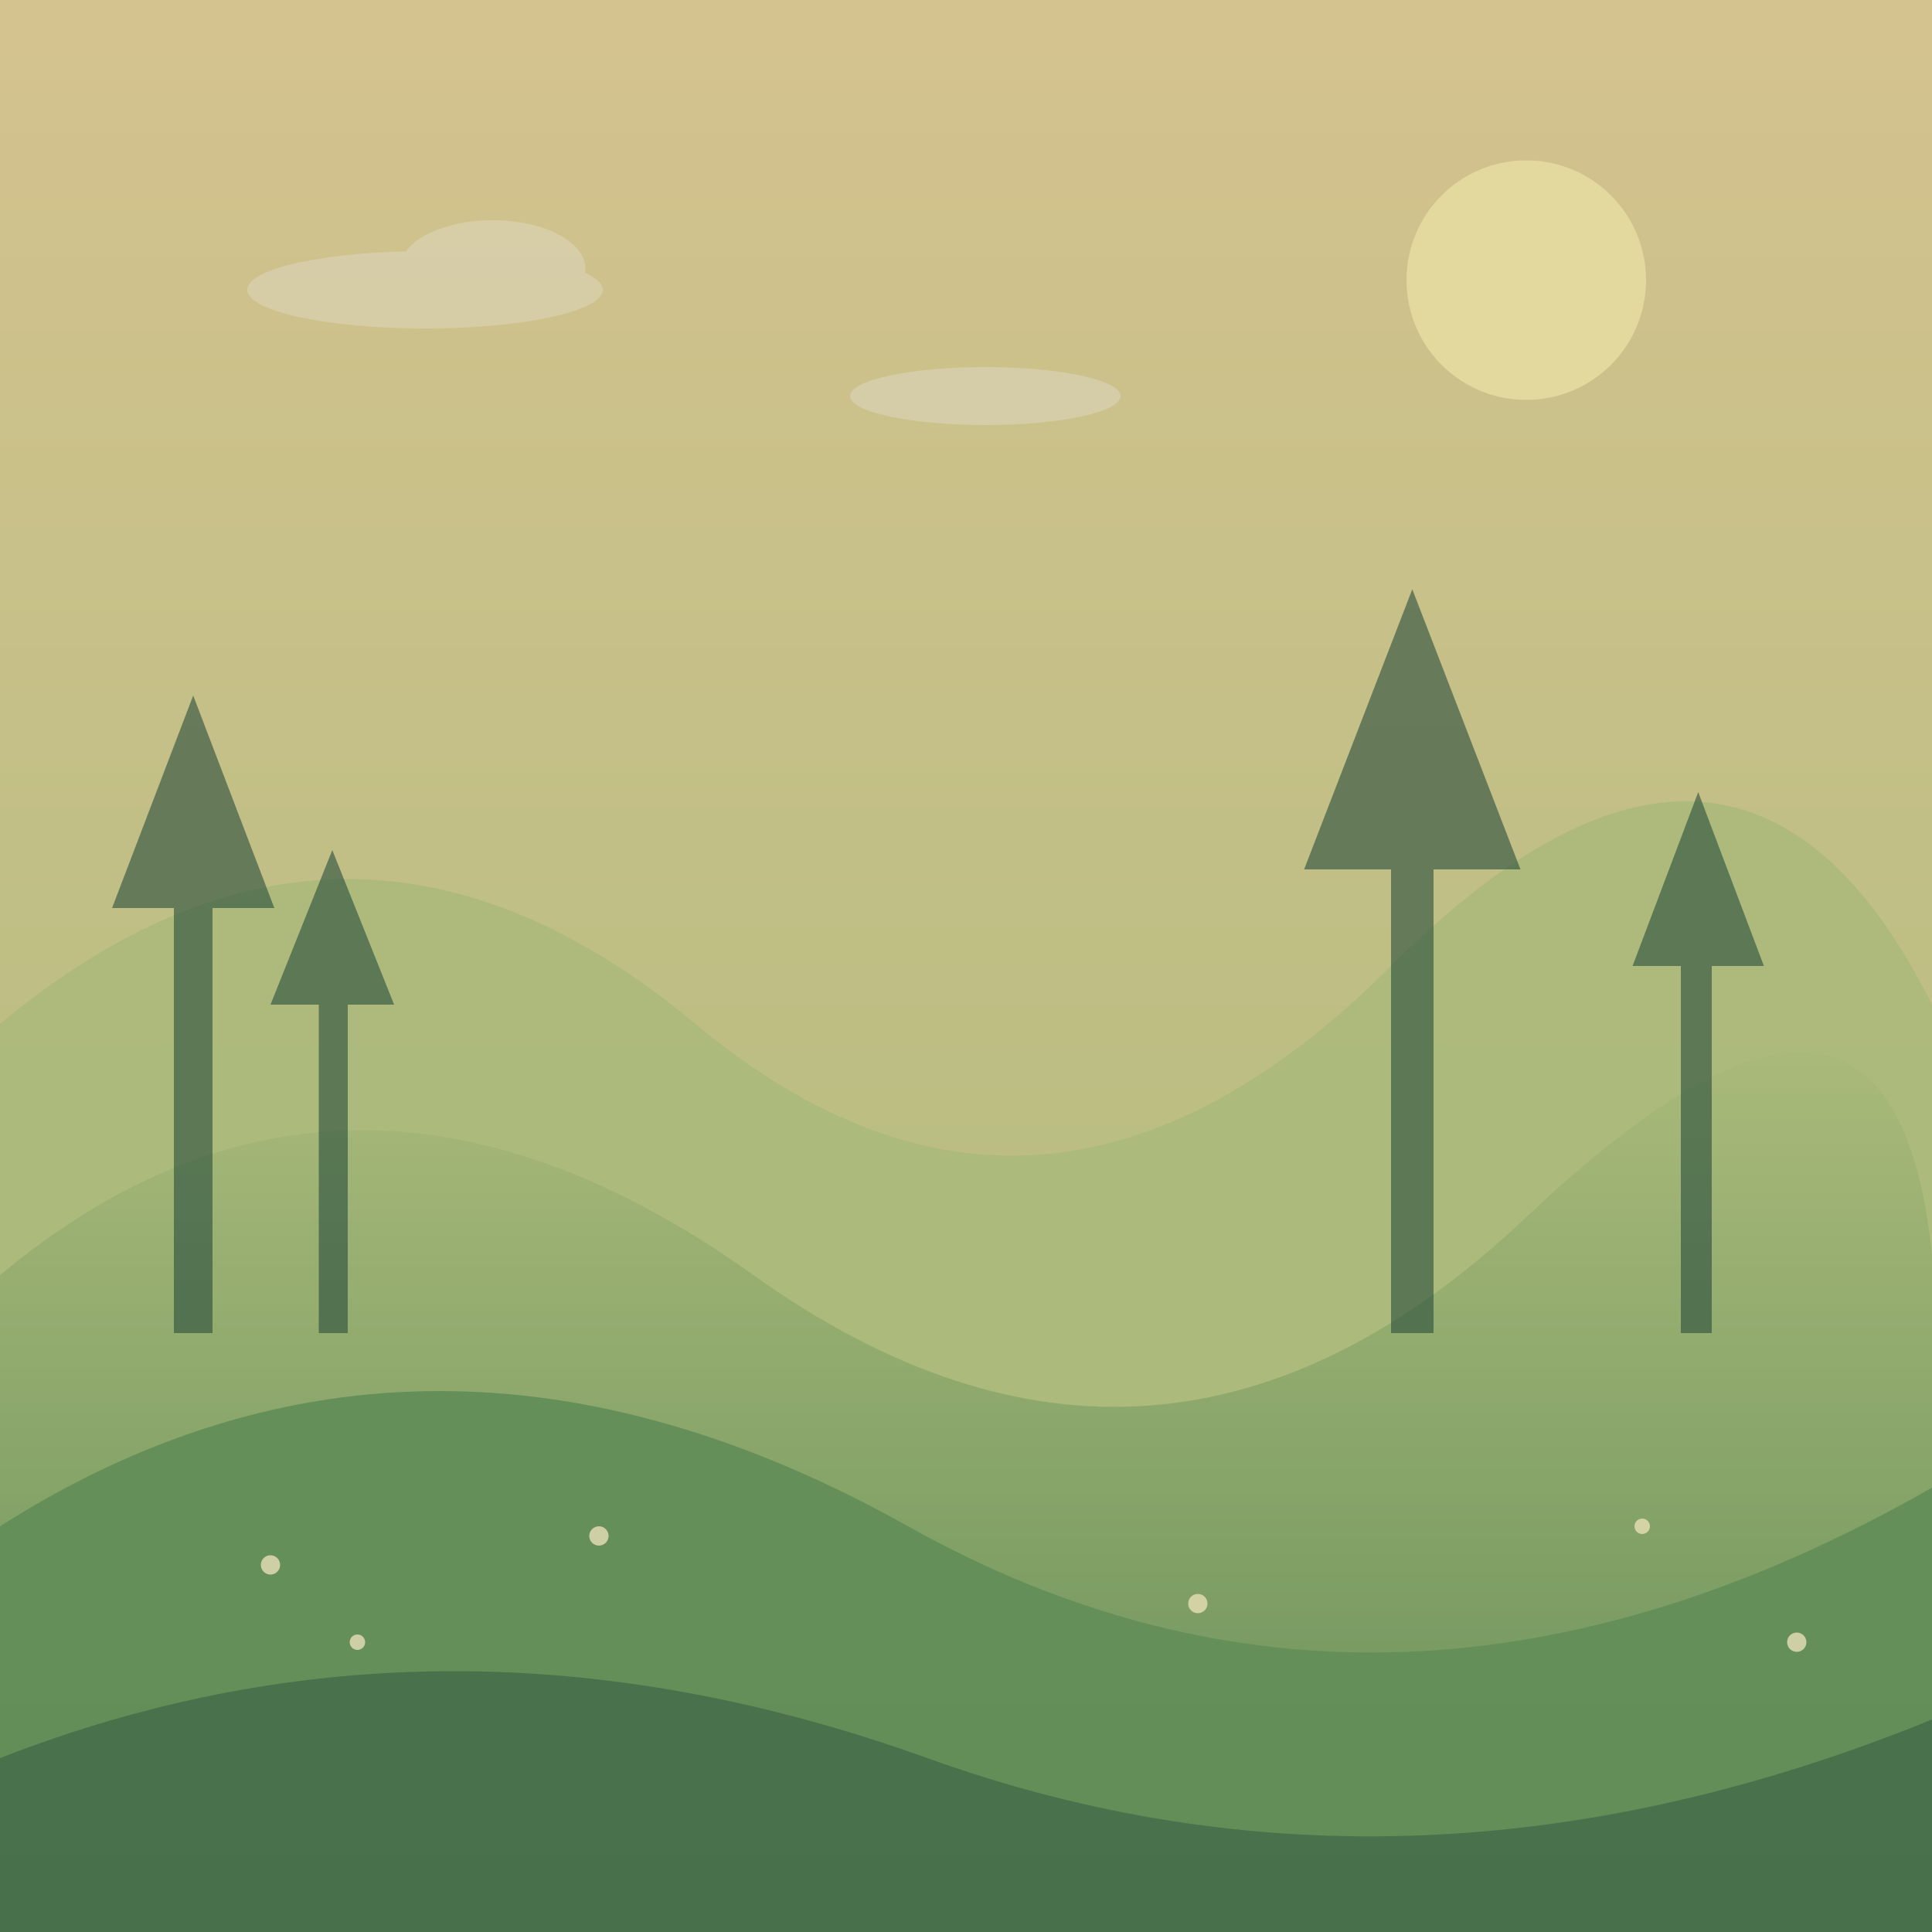
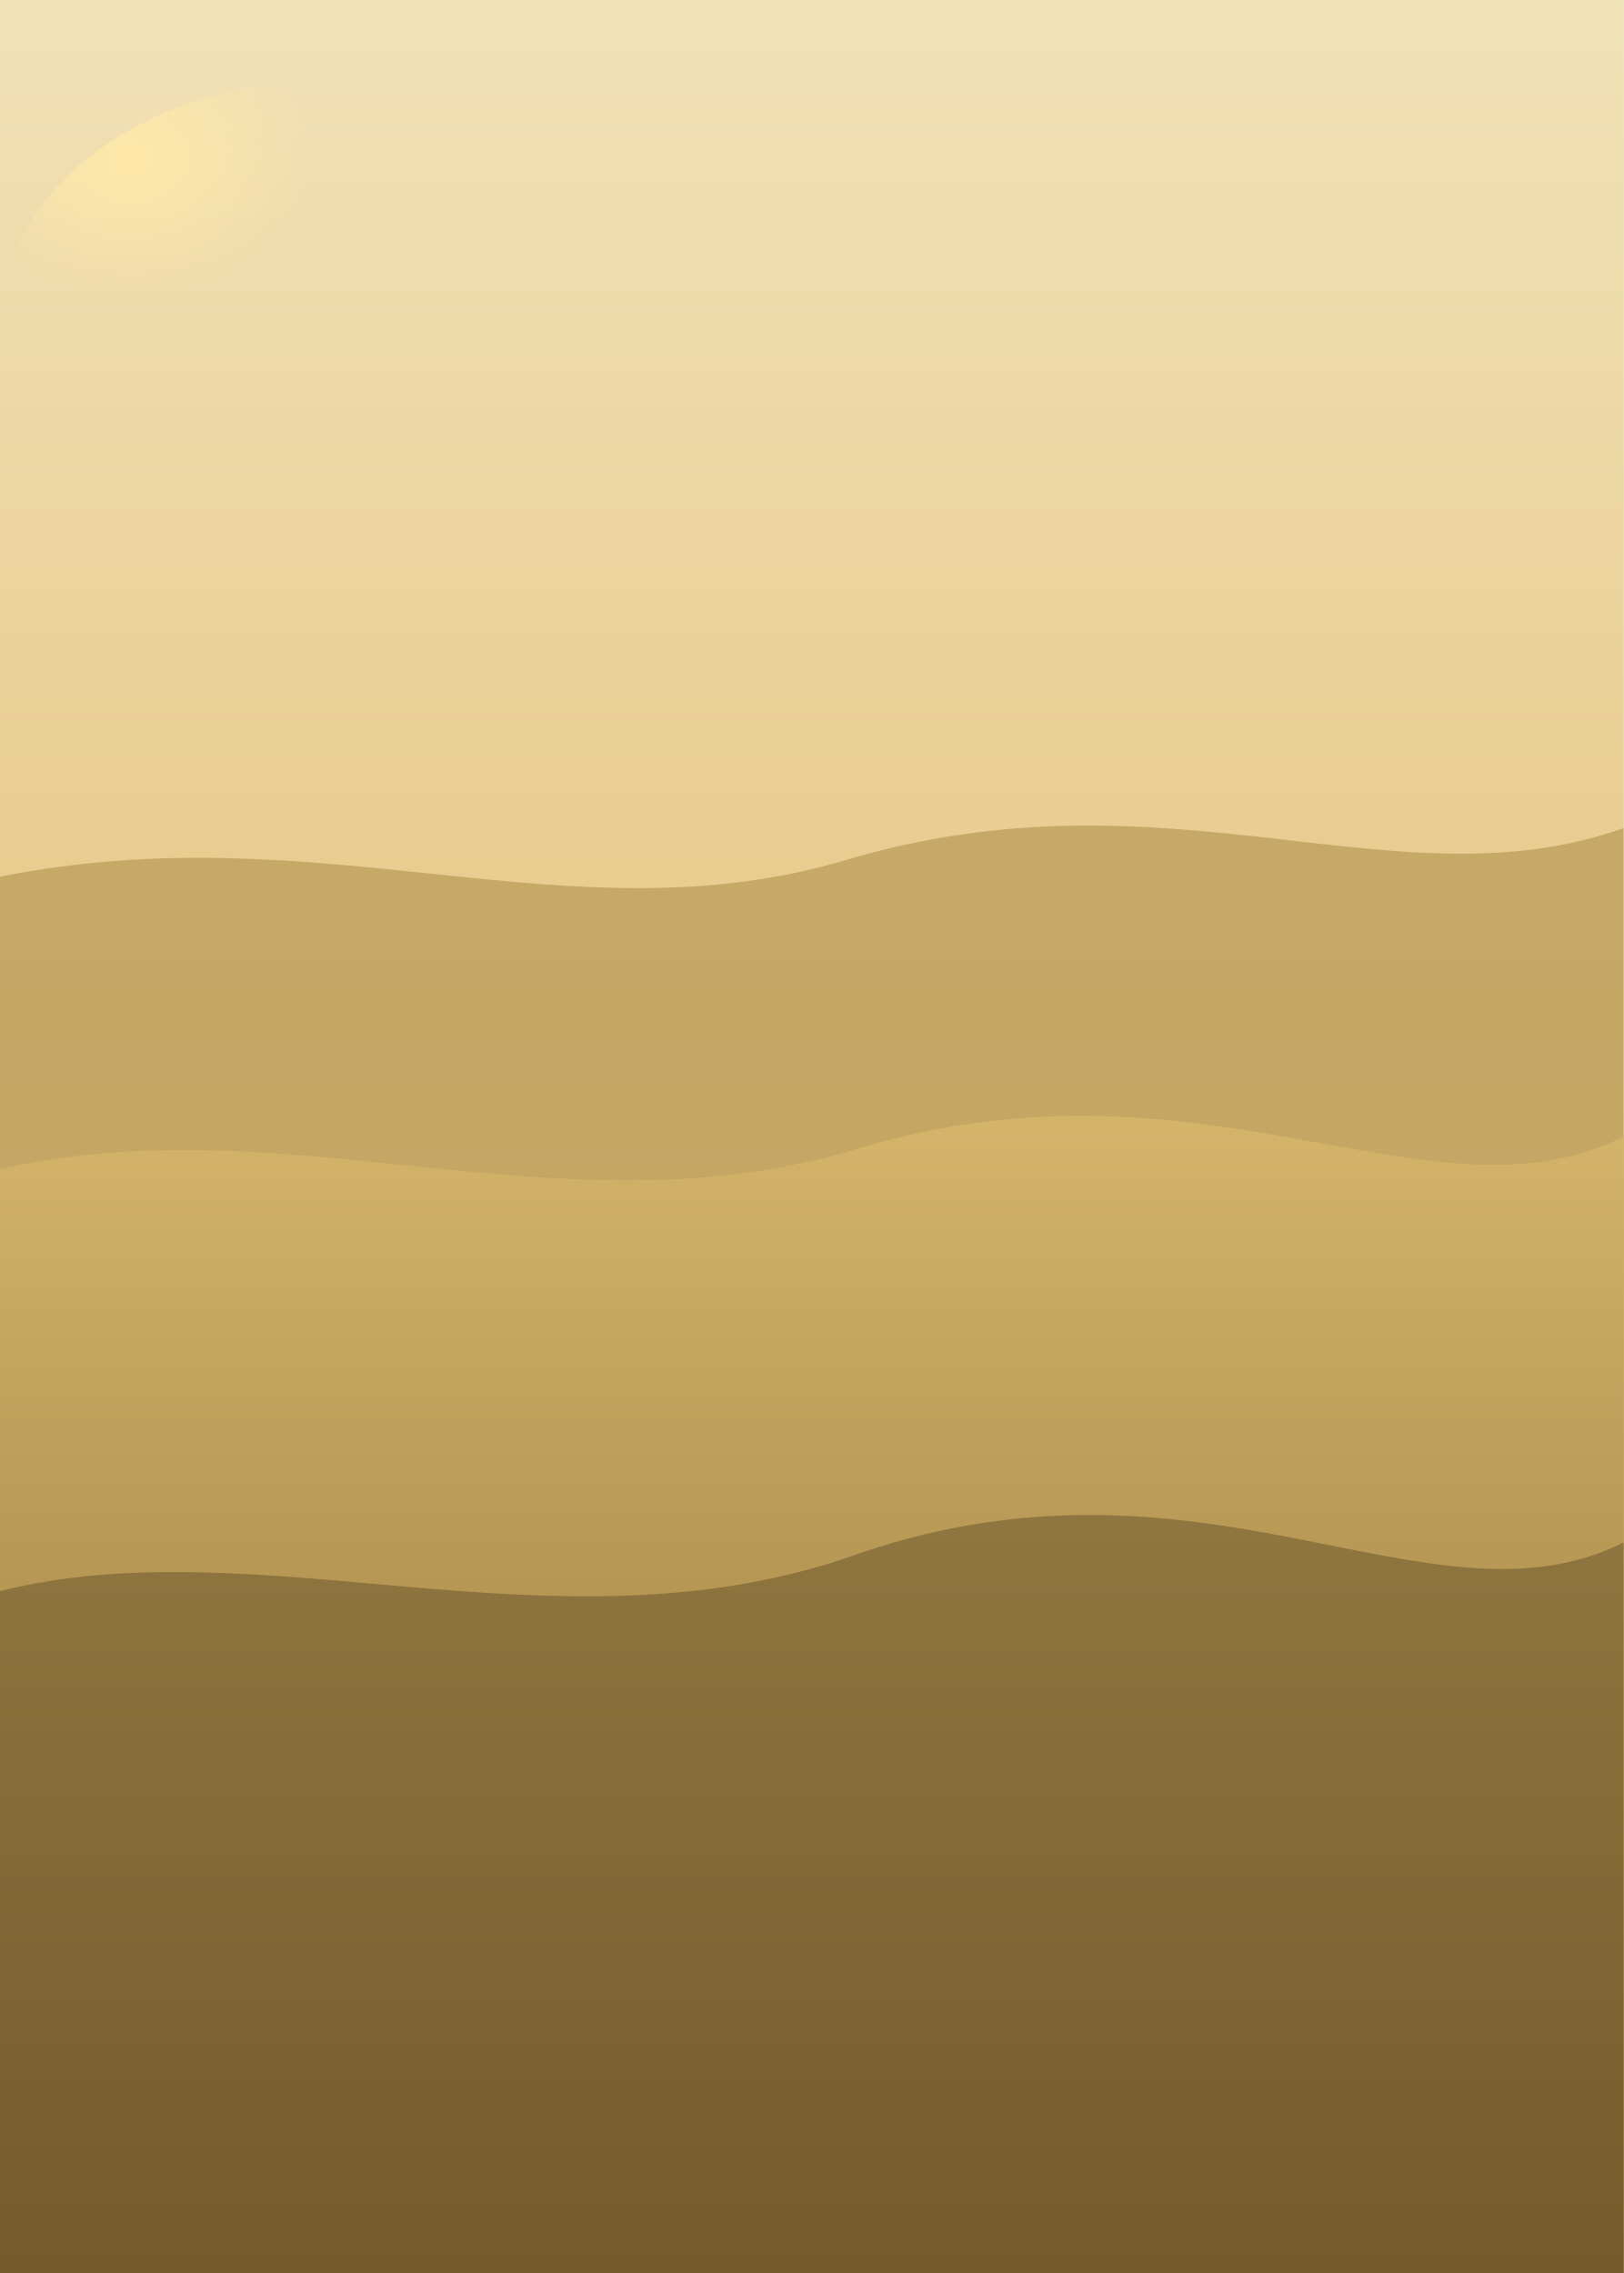
- <svg xmlns="http://www.w3.org/2000/svg" viewBox="0 0 1000 1000" preserveAspectRatio="xMidYMid slice">
+ <svg xmlns="http://www.w3.org/2000/svg" viewBox="0 0 1000 1400" preserveAspectRatio="xMidYMid slice">
  <defs>
    <linearGradient id="sky" x2="0" y2="1">
-       <stop stop-color="#ead49a" />
-       <stop offset="1" stop-color="#b9c982" />
+       <stop offset="0%" stop-color="#f2e2b8" />
+       <stop offset="45%" stop-color="#e6c98a" />
+       <stop offset="100%" stop-color="#c4a45a" />
    </linearGradient>
-     <linearGradient id="hills" x2="0" y2="1">
-       <stop stop-color="#b9c982" />
-       <stop offset="1" stop-color="#6c995d" />
+     <linearGradient id="crop" x2="0" y2="1">
+       <stop stop-color="#d4b56a" />
+       <stop offset="1" stop-color="#8a6b32" />
    </linearGradient>
-     <filter id="blur">
-       <feGaussianBlur stdDeviation="20" />
-     </filter>
+     <radialGradient id="sun" cx="20%" cy="16%" r="28%">
+       <stop stop-color="#ffe9a8" stop-opacity=".95" />
+       <stop offset="1" stop-color="#ffe9a8" stop-opacity="0" />
+     </radialGradient>
  </defs>
-   <rect width="1000" height="1000" fill="url(#sky)" />
-   <circle cx="790" cy="145" r="62" fill="#fff0b0" opacity=".82" />
-   <g fill="#ffffff" opacity=".30">
-     <ellipse cx="220" cy="150" rx="92" ry="20" />
-     <ellipse cx="255" cy="139" rx="48" ry="25" />
-     <ellipse cx="510" cy="205" rx="70" ry="15" />
-   </g>
-   <path d="M0 530 Q180 380 360 530 T720 500 T1000 520 V1000 H0Z" fill="#b9c982" opacity=".82" />
-   <path d="M0 660 Q180 510 390 660 T790 630 T1000 650 V1000 H0Z" fill="url(#hills)" />
-   <path d="M0 790 Q220 650 470 790 T1000 770 V1000 H0Z" fill="#6c995d" opacity=".96" />
-   <g opacity=".58" fill="#244c3b">
-     <path d="M90 690V390h20v300z M58 470l42-110 42 110z M720 690V350h22v340z M675 450l56-145 56 145z" />
-     <path d="M165 690V470h15v220z M140 520l32-80 32 80z M870 690V450h16v240z M845 500l34-90 34 90z" />
-   </g>
-   <path d="M0 910 Q230 820 480 910 T1000 890 V1000 H0Z" fill="#183d35" opacity=".35" />
-   <g fill="#fff2c6" opacity=".8">
-     <circle cx="140" cy="810" r="5" />
-     <circle cx="185" cy="850" r="4" />
-     <circle cx="310" cy="795" r="5" />
-     <circle cx="620" cy="830" r="5" />
-     <circle cx="850" cy="790" r="4" />
-     <circle cx="930" cy="850" r="5" />
-   </g>
-   <rect width="1000" height="1000" fill="#102b27" opacity=".10" />
+   <rect width="1000" height="1400" fill="url(#sky)" />
+   <ellipse cx="200" cy="200" rx="200" ry="150" fill="url(#sun)" />
+   <path d="M0 540 C200 500 350 580 520 530 C720 470 860 560 1000 510 L1000 1400 L0 1400 Z" fill="#b89a55" opacity=".7" />
+   <path d="M0 720 C180 680 340 760 520 710 C740 640 880 760 1000 700 L1000 1400 L0 1400 Z" fill="url(#crop)" />
+   <path d="M0 980 C160 940 340 1020 520 960 C740 880 880 1010 1000 950 L1000 1400 L0 1400 Z" fill="#5c4824" opacity=".45" />
</svg>
